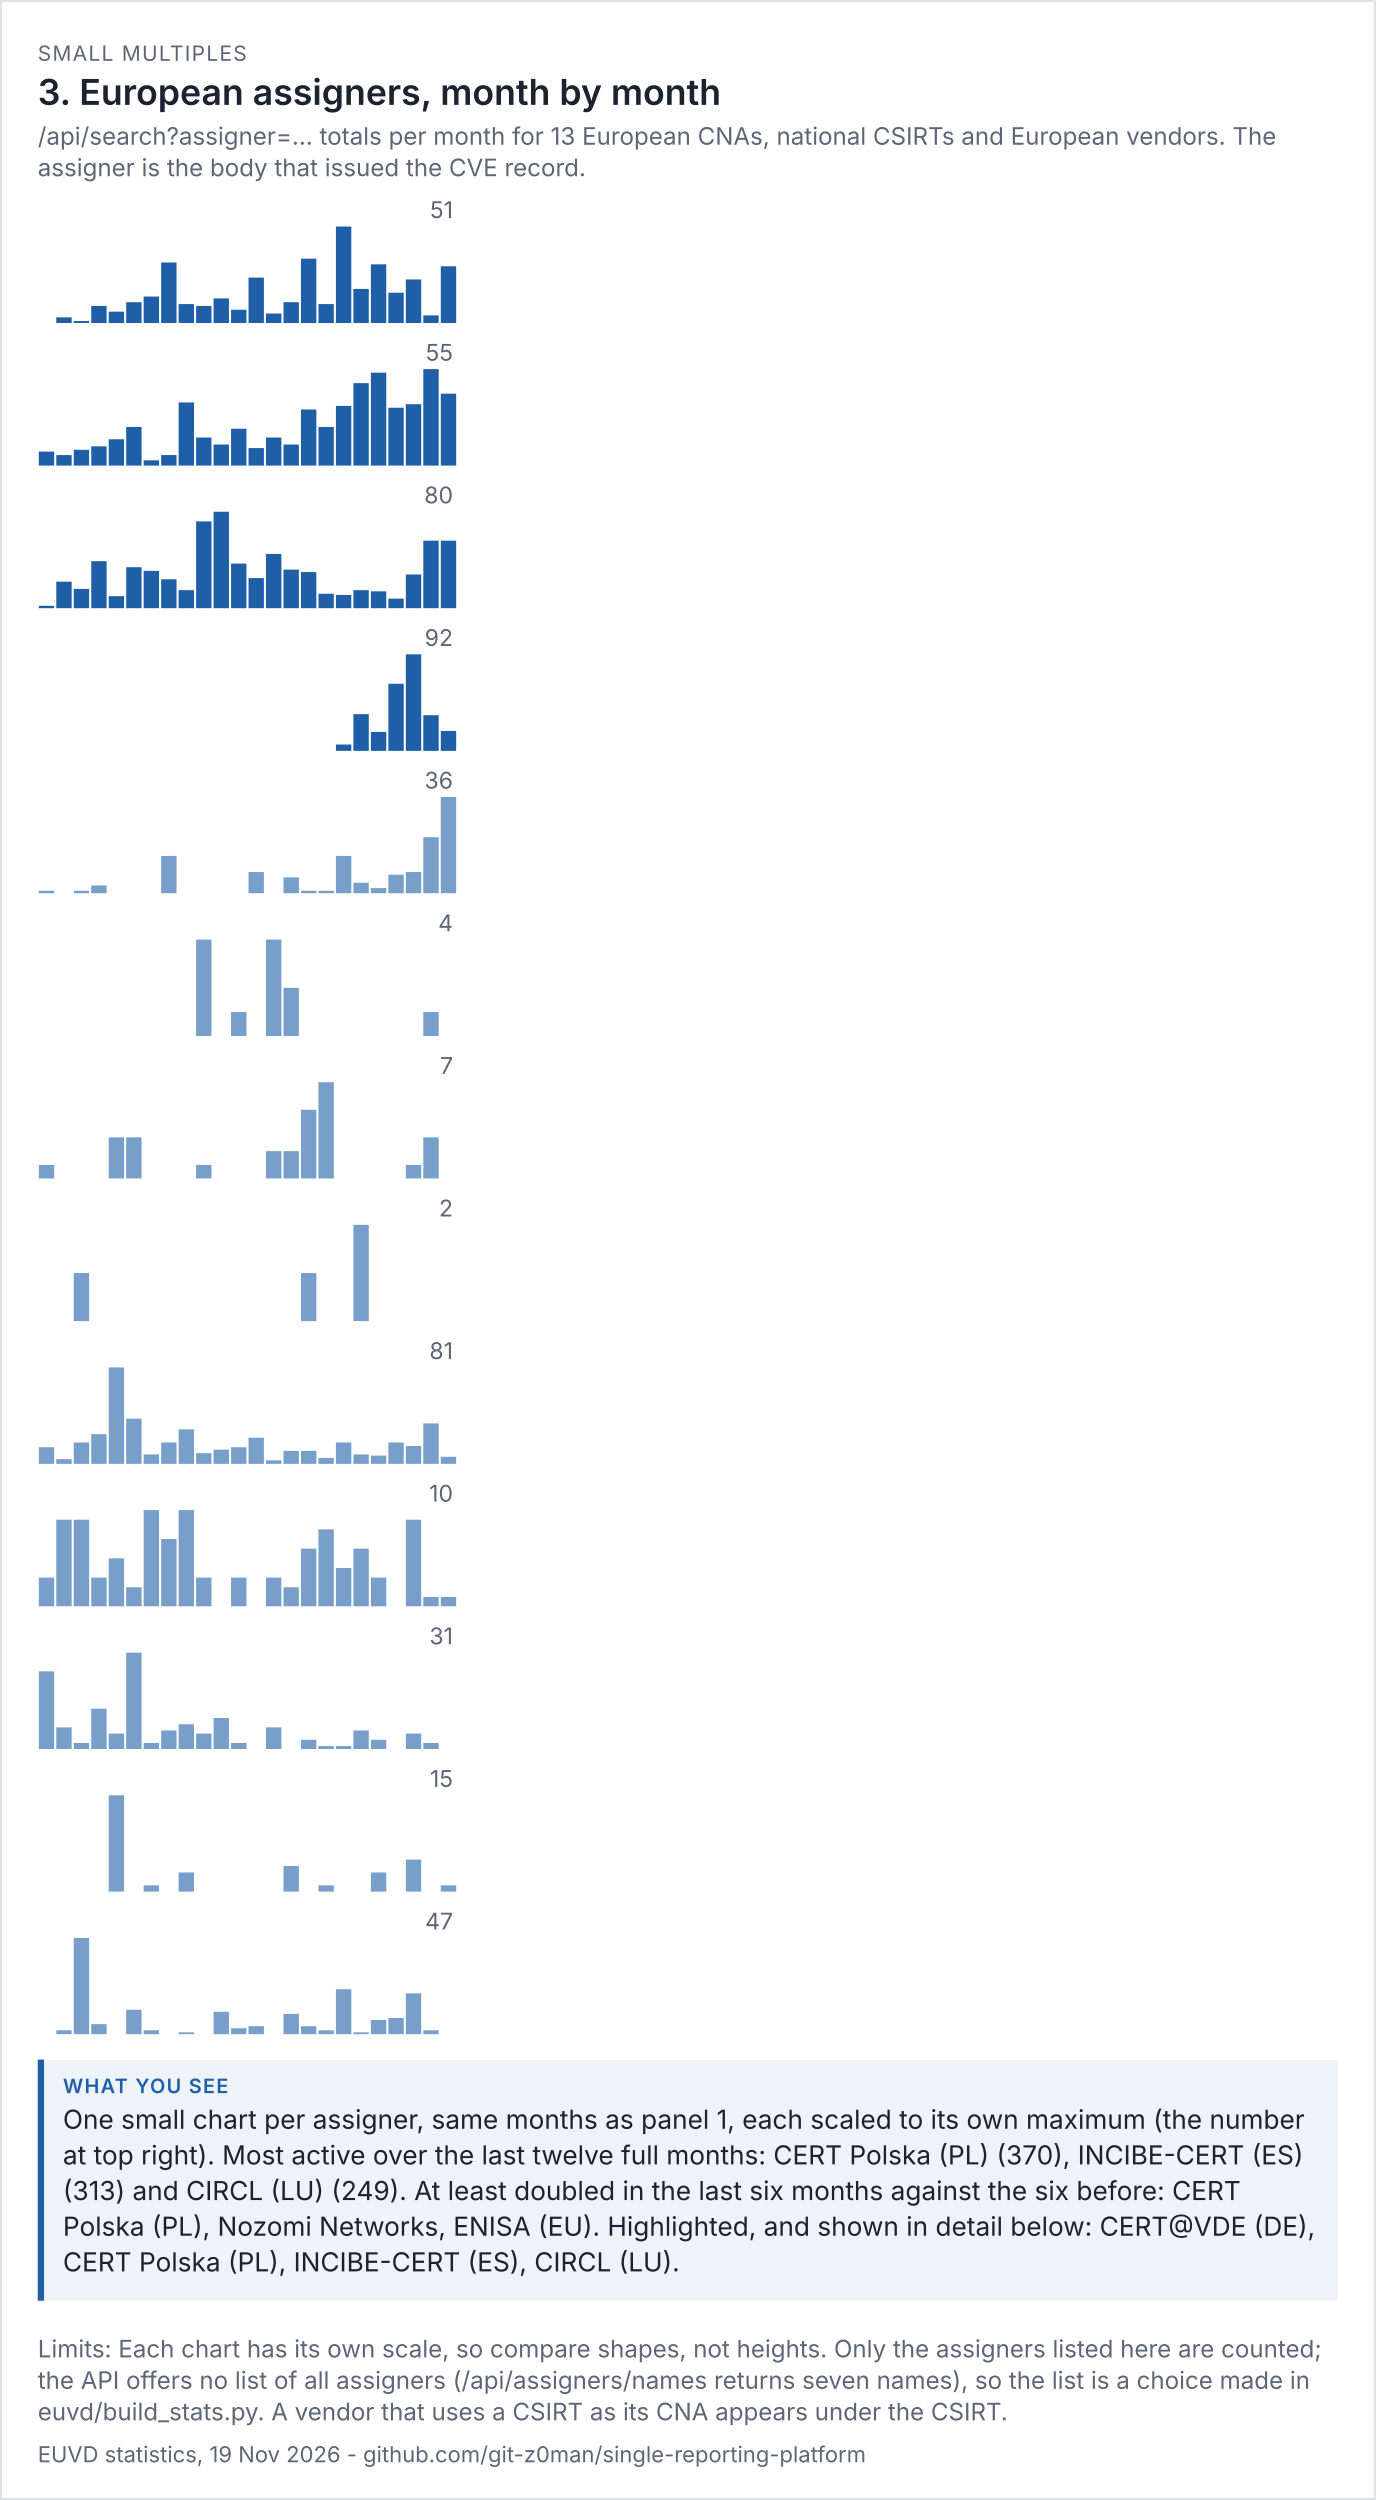
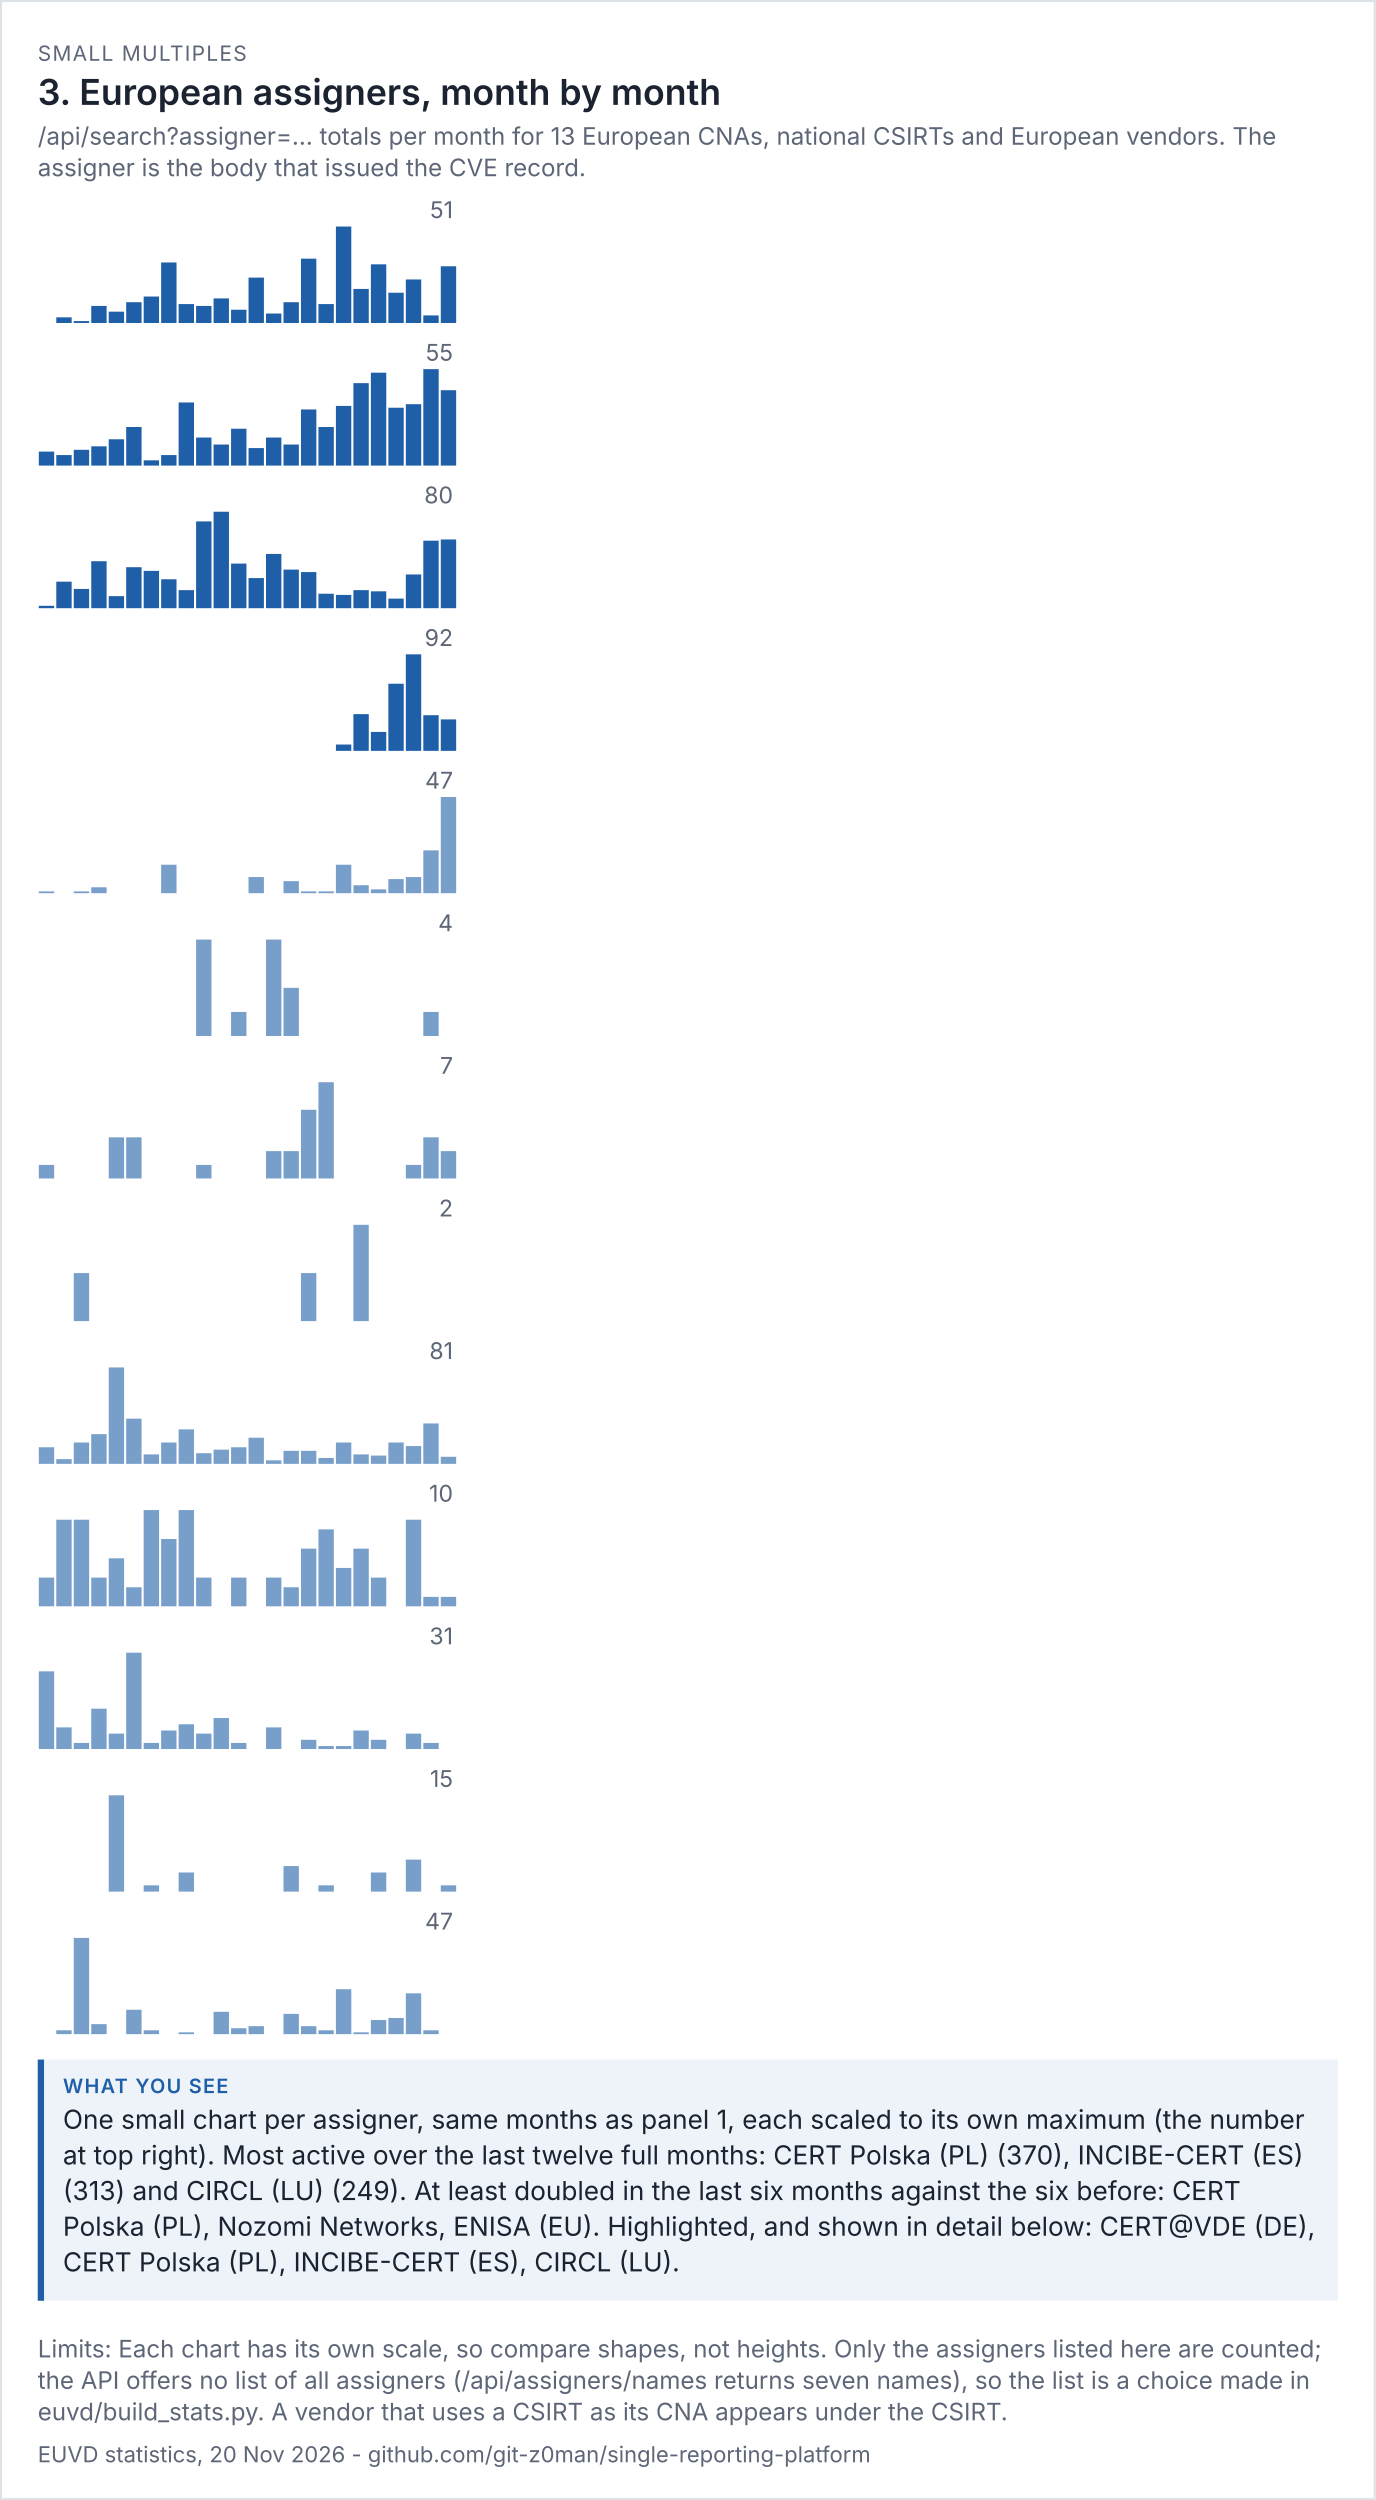
<svg xmlns="http://www.w3.org/2000/svg" viewBox="0 0 656 1192" width="656" height="1192" font-family="system-ui,-apple-system,'Segoe UI',sans-serif">
  <rect width="100%" height="100%" fill="#ffffff" />
  <rect x="0.5" y="0.5" width="655" height="1191" fill="none" stroke="#dde1e8" />
  <text x="18" y="29" font-size="10" letter-spacing="0.6" fill="#5d6677">SMALL MULTIPLES</text>
  <text x="18" y="50" font-size="17" fill="#1b2230" font-weight="600">3. European assigners, month by month</text>
  <text x="18" y="69" font-size="11.5" fill="#5d6677">/api/search?assigner=... totals per month for 13 European CNAs, national CSIRTs and European vendors. The</text>
  <text x="18" y="84" font-size="11.5" fill="#5d6677">assigner is the body that issued the CVE record.</text>
  <g transform="translate(18,94) scale(1)" font-size="11">
    <svg viewBox="0 0 200 60" role="img" width="200" height="60">
      <g>
        <text x="198" y="10" text-anchor="end" fill="rgb(93, 102, 119)">51</text>
        <rect x="0.5" y="60" width="7.333" height="0" fill="rgb(31, 95, 168)" opacity="1" />
        <rect x="8.833" y="57.294" width="7.333" height="2.706" fill="rgb(31, 95, 168)" opacity="1" />
        <rect x="17.167" y="59.098" width="7.333" height="0.902" fill="rgb(31, 95, 168)" opacity="1" />
        <rect x="25.5" y="51.882" width="7.333" height="8.118" fill="rgb(31, 95, 168)" opacity="1" />
        <rect x="33.833" y="54.588" width="7.333" height="5.412" fill="rgb(31, 95, 168)" opacity="1" />
        <rect x="42.167" y="50.078" width="7.333" height="9.922" fill="rgb(31, 95, 168)" opacity="1" />
        <rect x="50.5" y="47.373" width="7.333" height="12.627" fill="rgb(31, 95, 168)" opacity="1" />
        <rect x="58.833" y="31.137" width="7.333" height="28.863" fill="rgb(31, 95, 168)" opacity="1" />
        <rect x="67.167" y="50.98" width="7.333" height="9.02" fill="rgb(31, 95, 168)" opacity="1" />
        <rect x="75.5" y="51.882" width="7.333" height="8.118" fill="rgb(31, 95, 168)" opacity="1" />
        <rect x="83.833" y="48.275" width="7.333" height="11.725" fill="rgb(31, 95, 168)" opacity="1" />
        <rect x="92.167" y="53.686" width="7.333" height="6.314" fill="rgb(31, 95, 168)" opacity="1" />
        <rect x="100.5" y="38.353" width="7.333" height="21.647" fill="rgb(31, 95, 168)" opacity="1" />
        <rect x="108.833" y="55.49" width="7.333" height="4.51" fill="rgb(31, 95, 168)" opacity="1" />
        <rect x="117.167" y="50.078" width="7.333" height="9.922" fill="rgb(31, 95, 168)" opacity="1" />
        <rect x="125.5" y="29.333" width="7.333" height="30.667" fill="rgb(31, 95, 168)" opacity="1" />
        <rect x="133.833" y="50.98" width="7.333" height="9.02" fill="rgb(31, 95, 168)" opacity="1" />
        <rect x="142.167" y="14" width="7.333" height="46" fill="rgb(31, 95, 168)" opacity="1" />
        <rect x="150.5" y="43.765" width="7.333" height="16.235" fill="rgb(31, 95, 168)" opacity="1" />
        <rect x="158.833" y="32.039" width="7.333" height="27.961" fill="rgb(31, 95, 168)" opacity="1" />
        <rect x="167.167" y="45.569" width="7.333" height="14.431" fill="rgb(31, 95, 168)" opacity="1" />
        <rect x="175.5" y="39.255" width="7.333" height="20.745" fill="rgb(31, 95, 168)" opacity="1" />
        <rect x="183.833" y="56.392" width="7.333" height="3.608" fill="rgb(31, 95, 168)" opacity="1" />
        <rect x="192.167" y="32.941" width="7.333" height="27.059" fill="rgb(31, 95, 168)" opacity="1" />
      </g>
    </svg>
  </g>
  <g transform="translate(18,162) scale(1)" font-size="11">
    <svg viewBox="0 0 200 60" role="img" width="200" height="60">
      <g>
        <text x="198" y="10" text-anchor="end" fill="rgb(93, 102, 119)">55</text>
        <rect x="0.5" y="53.309" width="7.333" height="6.691" fill="rgb(31, 95, 168)" opacity="1" />
        <rect x="8.833" y="54.982" width="7.333" height="5.018" fill="rgb(31, 95, 168)" opacity="1" />
        <rect x="17.167" y="52.473" width="7.333" height="7.527" fill="rgb(31, 95, 168)" opacity="1" />
        <rect x="25.5" y="50.8" width="7.333" height="9.2" fill="rgb(31, 95, 168)" opacity="1" />
        <rect x="33.833" y="47.455" width="7.333" height="12.545" fill="rgb(31, 95, 168)" opacity="1" />
        <rect x="42.167" y="41.6" width="7.333" height="18.4" fill="rgb(31, 95, 168)" opacity="1" />
        <rect x="50.5" y="57.491" width="7.333" height="2.509" fill="rgb(31, 95, 168)" opacity="1" />
        <rect x="58.833" y="54.982" width="7.333" height="5.018" fill="rgb(31, 95, 168)" opacity="1" />
        <rect x="67.167" y="29.891" width="7.333" height="30.109" fill="rgb(31, 95, 168)" opacity="1" />
        <rect x="75.5" y="46.618" width="7.333" height="13.382" fill="rgb(31, 95, 168)" opacity="1" />
        <rect x="83.833" y="49.964" width="7.333" height="10.036" fill="rgb(31, 95, 168)" opacity="1" />
        <rect x="92.167" y="42.436" width="7.333" height="17.564" fill="rgb(31, 95, 168)" opacity="1" />
        <rect x="100.5" y="51.636" width="7.333" height="8.364" fill="rgb(31, 95, 168)" opacity="1" />
        <rect x="108.833" y="46.618" width="7.333" height="13.382" fill="rgb(31, 95, 168)" opacity="1" />
        <rect x="117.167" y="49.964" width="7.333" height="10.036" fill="rgb(31, 95, 168)" opacity="1" />
        <rect x="125.5" y="33.236" width="7.333" height="26.764" fill="rgb(31, 95, 168)" opacity="1" />
        <rect x="133.833" y="41.6" width="7.333" height="18.4" fill="rgb(31, 95, 168)" opacity="1" />
        <rect x="142.167" y="31.564" width="7.333" height="28.436" fill="rgb(31, 95, 168)" opacity="1" />
        <rect x="150.5" y="20.691" width="7.333" height="39.309" fill="rgb(31, 95, 168)" opacity="1" />
        <rect x="158.833" y="15.673" width="7.333" height="44.327" fill="rgb(31, 95, 168)" opacity="1" />
        <rect x="167.167" y="32.4" width="7.333" height="27.6" fill="rgb(31, 95, 168)" opacity="1" />
        <rect x="175.5" y="30.727" width="7.333" height="29.273" fill="rgb(31, 95, 168)" opacity="1" />
        <rect x="183.833" y="14" width="7.333" height="46" fill="rgb(31, 95, 168)" opacity="1" />
-         <rect x="192.167" y="25.709" width="7.333" height="34.291" fill="rgb(31, 95, 168)" opacity="1" />
+         <rect x="192.167" y="24.036" width="7.333" height="35.964" fill="rgb(31, 95, 168)" opacity="1" />
      </g>
    </svg>
  </g>
  <g transform="translate(18,230) scale(1)" font-size="11">
    <svg viewBox="0 0 200 60" role="img" width="200" height="60">
      <g>
        <text x="198" y="10" text-anchor="end" fill="rgb(93, 102, 119)">80</text>
        <rect x="0.5" y="58.85" width="7.333" height="1.15" fill="rgb(31, 95, 168)" opacity="1" />
        <rect x="8.833" y="47.35" width="7.333" height="12.65" fill="rgb(31, 95, 168)" opacity="1" />
        <rect x="17.167" y="50.8" width="7.333" height="9.2" fill="rgb(31, 95, 168)" opacity="1" />
        <rect x="25.5" y="37.575" width="7.333" height="22.425" fill="rgb(31, 95, 168)" opacity="1" />
        <rect x="33.833" y="54.25" width="7.333" height="5.75" fill="rgb(31, 95, 168)" opacity="1" />
        <rect x="42.167" y="40.45" width="7.333" height="19.55" fill="rgb(31, 95, 168)" opacity="1" />
        <rect x="50.5" y="42.175" width="7.333" height="17.825" fill="rgb(31, 95, 168)" opacity="1" />
        <rect x="58.833" y="46.2" width="7.333" height="13.8" fill="rgb(31, 95, 168)" opacity="1" />
        <rect x="67.167" y="51.375" width="7.333" height="8.625" fill="rgb(31, 95, 168)" opacity="1" />
        <rect x="75.5" y="18.6" width="7.333" height="41.4" fill="rgb(31, 95, 168)" opacity="1" />
        <rect x="83.833" y="14" width="7.333" height="46" fill="rgb(31, 95, 168)" opacity="1" />
        <rect x="92.167" y="38.725" width="7.333" height="21.275" fill="rgb(31, 95, 168)" opacity="1" />
        <rect x="100.5" y="45.625" width="7.333" height="14.375" fill="rgb(31, 95, 168)" opacity="1" />
        <rect x="108.833" y="34.125" width="7.333" height="25.875" fill="rgb(31, 95, 168)" opacity="1" />
        <rect x="117.167" y="41.6" width="7.333" height="18.4" fill="rgb(31, 95, 168)" opacity="1" />
        <rect x="125.5" y="42.75" width="7.333" height="17.25" fill="rgb(31, 95, 168)" opacity="1" />
        <rect x="133.833" y="53.1" width="7.333" height="6.9" fill="rgb(31, 95, 168)" opacity="1" />
        <rect x="142.167" y="53.675" width="7.333" height="6.325" fill="rgb(31, 95, 168)" opacity="1" />
        <rect x="150.5" y="51.375" width="7.333" height="8.625" fill="rgb(31, 95, 168)" opacity="1" />
        <rect x="158.833" y="51.95" width="7.333" height="8.05" fill="rgb(31, 95, 168)" opacity="1" />
        <rect x="167.167" y="55.4" width="7.333" height="4.6" fill="rgb(31, 95, 168)" opacity="1" />
        <rect x="175.5" y="43.9" width="7.333" height="16.1" fill="rgb(31, 95, 168)" opacity="1" />
        <rect x="183.833" y="27.8" width="7.333" height="32.2" fill="rgb(31, 95, 168)" opacity="1" />
-         <rect x="192.167" y="27.8" width="7.333" height="32.2" fill="rgb(31, 95, 168)" opacity="1" />
+         <rect x="192.167" y="27.225" width="7.333" height="32.775" fill="rgb(31, 95, 168)" opacity="1" />
      </g>
    </svg>
  </g>
  <g transform="translate(18,298) scale(1)" font-size="11">
    <svg viewBox="0 0 200 60" role="img" width="200" height="60">
      <g>
        <text x="198" y="10" text-anchor="end" fill="rgb(93, 102, 119)">92</text>
        <rect x="0.5" y="60" width="7.333" height="0" fill="rgb(31, 95, 168)" opacity="1" />
        <rect x="8.833" y="60" width="7.333" height="0" fill="rgb(31, 95, 168)" opacity="1" />
        <rect x="17.167" y="60" width="7.333" height="0" fill="rgb(31, 95, 168)" opacity="1" />
        <rect x="25.5" y="60" width="7.333" height="0" fill="rgb(31, 95, 168)" opacity="1" />
        <rect x="33.833" y="60" width="7.333" height="0" fill="rgb(31, 95, 168)" opacity="1" />
        <rect x="42.167" y="60" width="7.333" height="0" fill="rgb(31, 95, 168)" opacity="1" />
        <rect x="50.5" y="60" width="7.333" height="0" fill="rgb(31, 95, 168)" opacity="1" />
        <rect x="58.833" y="60" width="7.333" height="0" fill="rgb(31, 95, 168)" opacity="1" />
        <rect x="67.167" y="60" width="7.333" height="0" fill="rgb(31, 95, 168)" opacity="1" />
        <rect x="75.5" y="60" width="7.333" height="0" fill="rgb(31, 95, 168)" opacity="1" />
        <rect x="83.833" y="60" width="7.333" height="0" fill="rgb(31, 95, 168)" opacity="1" />
        <rect x="92.167" y="60" width="7.333" height="0" fill="rgb(31, 95, 168)" opacity="1" />
        <rect x="100.5" y="60" width="7.333" height="0" fill="rgb(31, 95, 168)" opacity="1" />
        <rect x="108.833" y="60" width="7.333" height="0" fill="rgb(31, 95, 168)" opacity="1" />
        <rect x="117.167" y="60" width="7.333" height="0" fill="rgb(31, 95, 168)" opacity="1" />
        <rect x="125.5" y="60" width="7.333" height="0" fill="rgb(31, 95, 168)" opacity="1" />
        <rect x="133.833" y="60" width="7.333" height="0" fill="rgb(31, 95, 168)" opacity="1" />
        <rect x="142.167" y="57" width="7.333" height="3" fill="rgb(31, 95, 168)" opacity="1" />
        <rect x="150.5" y="42.5" width="7.333" height="17.5" fill="rgb(31, 95, 168)" opacity="1" />
        <rect x="158.833" y="51" width="7.333" height="9" fill="rgb(31, 95, 168)" opacity="1" />
        <rect x="167.167" y="28" width="7.333" height="32" fill="rgb(31, 95, 168)" opacity="1" />
        <rect x="175.5" y="14" width="7.333" height="46" fill="rgb(31, 95, 168)" opacity="1" />
        <rect x="183.833" y="43" width="7.333" height="17" fill="rgb(31, 95, 168)" opacity="1" />
-         <rect x="192.167" y="50.5" width="7.333" height="9.5" fill="rgb(31, 95, 168)" opacity="1" />
+         <rect x="192.167" y="45" width="7.333" height="15" fill="rgb(31, 95, 168)" opacity="1" />
      </g>
    </svg>
  </g>
  <g transform="translate(18,366) scale(1)" font-size="11">
    <svg viewBox="0 0 200 60" role="img" width="200" height="60">
      <g>
-         <text x="198" y="10" text-anchor="end" fill="rgb(93, 102, 119)">36</text>
-         <rect x="0.5" y="58.722" width="7.333" height="1.278" fill="rgb(75, 127, 184)" opacity="0.75" />
+         <text x="198" y="10" text-anchor="end" fill="rgb(93, 102, 119)">47</text>
+         <rect x="0.5" y="59.021" width="7.333" height="0.979" fill="rgb(75, 127, 184)" opacity="0.75" />
        <rect x="8.833" y="60" width="7.333" height="0" fill="rgb(75, 127, 184)" opacity="0.75" />
-         <rect x="17.167" y="58.722" width="7.333" height="1.278" fill="rgb(75, 127, 184)" opacity="0.75" />
-         <rect x="25.5" y="56.167" width="7.333" height="3.833" fill="rgb(75, 127, 184)" opacity="0.75" />
+         <rect x="17.167" y="59.021" width="7.333" height="0.979" fill="rgb(75, 127, 184)" opacity="0.75" />
+         <rect x="25.5" y="57.064" width="7.333" height="2.936" fill="rgb(75, 127, 184)" opacity="0.75" />
        <rect x="33.833" y="60" width="7.333" height="0" fill="rgb(75, 127, 184)" opacity="0.75" />
        <rect x="42.167" y="60" width="7.333" height="0" fill="rgb(75, 127, 184)" opacity="0.75" />
        <rect x="50.5" y="60" width="7.333" height="0" fill="rgb(75, 127, 184)" opacity="0.75" />
-         <rect x="58.833" y="42.111" width="7.333" height="17.889" fill="rgb(75, 127, 184)" opacity="0.75" />
+         <rect x="58.833" y="46.298" width="7.333" height="13.702" fill="rgb(75, 127, 184)" opacity="0.75" />
        <rect x="67.167" y="60" width="7.333" height="0" fill="rgb(75, 127, 184)" opacity="0.75" />
        <rect x="75.5" y="60" width="7.333" height="0" fill="rgb(75, 127, 184)" opacity="0.75" />
        <rect x="83.833" y="60" width="7.333" height="0" fill="rgb(75, 127, 184)" opacity="0.75" />
        <rect x="92.167" y="60" width="7.333" height="0" fill="rgb(75, 127, 184)" opacity="0.75" />
-         <rect x="100.5" y="49.778" width="7.333" height="10.222" fill="rgb(75, 127, 184)" opacity="0.75" />
+         <rect x="100.5" y="52.17" width="7.333" height="7.83" fill="rgb(75, 127, 184)" opacity="0.75" />
        <rect x="108.833" y="60" width="7.333" height="0" fill="rgb(75, 127, 184)" opacity="0.75" />
-         <rect x="117.167" y="52.333" width="7.333" height="7.667" fill="rgb(75, 127, 184)" opacity="0.75" />
-         <rect x="125.5" y="58.722" width="7.333" height="1.278" fill="rgb(75, 127, 184)" opacity="0.75" />
-         <rect x="133.833" y="58.722" width="7.333" height="1.278" fill="rgb(75, 127, 184)" opacity="0.75" />
-         <rect x="142.167" y="42.111" width="7.333" height="17.889" fill="rgb(75, 127, 184)" opacity="0.75" />
-         <rect x="150.5" y="54.889" width="7.333" height="5.111" fill="rgb(75, 127, 184)" opacity="0.75" />
-         <rect x="158.833" y="57.444" width="7.333" height="2.556" fill="rgb(75, 127, 184)" opacity="0.75" />
-         <rect x="167.167" y="51.056" width="7.333" height="8.944" fill="rgb(75, 127, 184)" opacity="0.75" />
-         <rect x="175.5" y="49.778" width="7.333" height="10.222" fill="rgb(75, 127, 184)" opacity="0.75" />
-         <rect x="183.833" y="33.167" width="7.333" height="26.833" fill="rgb(75, 127, 184)" opacity="0.75" />
+         <rect x="117.167" y="54.128" width="7.333" height="5.872" fill="rgb(75, 127, 184)" opacity="0.75" />
+         <rect x="125.5" y="59.021" width="7.333" height="0.979" fill="rgb(75, 127, 184)" opacity="0.75" />
+         <rect x="133.833" y="59.021" width="7.333" height="0.979" fill="rgb(75, 127, 184)" opacity="0.75" />
+         <rect x="142.167" y="46.298" width="7.333" height="13.702" fill="rgb(75, 127, 184)" opacity="0.75" />
+         <rect x="150.5" y="56.085" width="7.333" height="3.915" fill="rgb(75, 127, 184)" opacity="0.75" />
+         <rect x="158.833" y="58.043" width="7.333" height="1.957" fill="rgb(75, 127, 184)" opacity="0.75" />
+         <rect x="167.167" y="53.149" width="7.333" height="6.851" fill="rgb(75, 127, 184)" opacity="0.75" />
+         <rect x="175.5" y="52.17" width="7.333" height="7.83" fill="rgb(75, 127, 184)" opacity="0.75" />
+         <rect x="183.833" y="39.447" width="7.333" height="20.553" fill="rgb(75, 127, 184)" opacity="0.75" />
        <rect x="192.167" y="14" width="7.333" height="46" fill="rgb(75, 127, 184)" opacity="0.75" />
      </g>
    </svg>
  </g>
  <g transform="translate(18,434) scale(1)" font-size="11">
    <svg viewBox="0 0 200 60" role="img" width="200" height="60">
      <g>
        <text x="198" y="10" text-anchor="end" fill="rgb(93, 102, 119)">4</text>
        <rect x="0.5" y="60" width="7.333" height="0" fill="rgb(75, 127, 184)" opacity="0.75" />
        <rect x="8.833" y="60" width="7.333" height="0" fill="rgb(75, 127, 184)" opacity="0.75" />
        <rect x="17.167" y="60" width="7.333" height="0" fill="rgb(75, 127, 184)" opacity="0.75" />
        <rect x="25.5" y="60" width="7.333" height="0" fill="rgb(75, 127, 184)" opacity="0.75" />
        <rect x="33.833" y="60" width="7.333" height="0" fill="rgb(75, 127, 184)" opacity="0.75" />
        <rect x="42.167" y="60" width="7.333" height="0" fill="rgb(75, 127, 184)" opacity="0.75" />
        <rect x="50.5" y="60" width="7.333" height="0" fill="rgb(75, 127, 184)" opacity="0.75" />
        <rect x="58.833" y="60" width="7.333" height="0" fill="rgb(75, 127, 184)" opacity="0.75" />
        <rect x="67.167" y="60" width="7.333" height="0" fill="rgb(75, 127, 184)" opacity="0.75" />
        <rect x="75.5" y="14" width="7.333" height="46" fill="rgb(75, 127, 184)" opacity="0.75" />
        <rect x="83.833" y="60" width="7.333" height="0" fill="rgb(75, 127, 184)" opacity="0.75" />
        <rect x="92.167" y="48.5" width="7.333" height="11.5" fill="rgb(75, 127, 184)" opacity="0.75" />
        <rect x="100.5" y="60" width="7.333" height="0" fill="rgb(75, 127, 184)" opacity="0.75" />
        <rect x="108.833" y="14" width="7.333" height="46" fill="rgb(75, 127, 184)" opacity="0.75" />
        <rect x="117.167" y="37" width="7.333" height="23" fill="rgb(75, 127, 184)" opacity="0.75" />
        <rect x="125.5" y="60" width="7.333" height="0" fill="rgb(75, 127, 184)" opacity="0.75" />
        <rect x="133.833" y="60" width="7.333" height="0" fill="rgb(75, 127, 184)" opacity="0.75" />
        <rect x="142.167" y="60" width="7.333" height="0" fill="rgb(75, 127, 184)" opacity="0.75" />
        <rect x="150.5" y="60" width="7.333" height="0" fill="rgb(75, 127, 184)" opacity="0.75" />
        <rect x="158.833" y="60" width="7.333" height="0" fill="rgb(75, 127, 184)" opacity="0.75" />
        <rect x="167.167" y="60" width="7.333" height="0" fill="rgb(75, 127, 184)" opacity="0.75" />
        <rect x="175.5" y="60" width="7.333" height="0" fill="rgb(75, 127, 184)" opacity="0.75" />
        <rect x="183.833" y="48.5" width="7.333" height="11.5" fill="rgb(75, 127, 184)" opacity="0.75" />
        <rect x="192.167" y="60" width="7.333" height="0" fill="rgb(75, 127, 184)" opacity="0.75" />
      </g>
    </svg>
  </g>
  <g transform="translate(18,502) scale(1)" font-size="11">
    <svg viewBox="0 0 200 60" role="img" width="200" height="60">
      <g>
        <text x="198" y="10" text-anchor="end" fill="rgb(93, 102, 119)">7</text>
        <rect x="0.5" y="53.429" width="7.333" height="6.571" fill="rgb(75, 127, 184)" opacity="0.75" />
        <rect x="8.833" y="60" width="7.333" height="0" fill="rgb(75, 127, 184)" opacity="0.75" />
        <rect x="17.167" y="60" width="7.333" height="0" fill="rgb(75, 127, 184)" opacity="0.75" />
        <rect x="25.5" y="60" width="7.333" height="0" fill="rgb(75, 127, 184)" opacity="0.75" />
        <rect x="33.833" y="40.286" width="7.333" height="19.714" fill="rgb(75, 127, 184)" opacity="0.75" />
        <rect x="42.167" y="40.286" width="7.333" height="19.714" fill="rgb(75, 127, 184)" opacity="0.75" />
        <rect x="50.5" y="60" width="7.333" height="0" fill="rgb(75, 127, 184)" opacity="0.75" />
        <rect x="58.833" y="60" width="7.333" height="0" fill="rgb(75, 127, 184)" opacity="0.75" />
        <rect x="67.167" y="60" width="7.333" height="0" fill="rgb(75, 127, 184)" opacity="0.75" />
        <rect x="75.5" y="53.429" width="7.333" height="6.571" fill="rgb(75, 127, 184)" opacity="0.75" />
        <rect x="83.833" y="60" width="7.333" height="0" fill="rgb(75, 127, 184)" opacity="0.75" />
        <rect x="92.167" y="60" width="7.333" height="0" fill="rgb(75, 127, 184)" opacity="0.75" />
        <rect x="100.5" y="60" width="7.333" height="0" fill="rgb(75, 127, 184)" opacity="0.75" />
        <rect x="108.833" y="46.857" width="7.333" height="13.143" fill="rgb(75, 127, 184)" opacity="0.75" />
        <rect x="117.167" y="46.857" width="7.333" height="13.143" fill="rgb(75, 127, 184)" opacity="0.75" />
        <rect x="125.5" y="27.143" width="7.333" height="32.857" fill="rgb(75, 127, 184)" opacity="0.75" />
        <rect x="133.833" y="14" width="7.333" height="46" fill="rgb(75, 127, 184)" opacity="0.75" />
        <rect x="142.167" y="60" width="7.333" height="0" fill="rgb(75, 127, 184)" opacity="0.75" />
        <rect x="150.5" y="60" width="7.333" height="0" fill="rgb(75, 127, 184)" opacity="0.75" />
        <rect x="158.833" y="60" width="7.333" height="0" fill="rgb(75, 127, 184)" opacity="0.75" />
        <rect x="167.167" y="60" width="7.333" height="0" fill="rgb(75, 127, 184)" opacity="0.75" />
        <rect x="175.5" y="53.429" width="7.333" height="6.571" fill="rgb(75, 127, 184)" opacity="0.75" />
        <rect x="183.833" y="40.286" width="7.333" height="19.714" fill="rgb(75, 127, 184)" opacity="0.75" />
-         <rect x="192.167" y="60" width="7.333" height="0" fill="rgb(75, 127, 184)" opacity="0.75" />
+         <rect x="192.167" y="46.857" width="7.333" height="13.143" fill="rgb(75, 127, 184)" opacity="0.75" />
      </g>
    </svg>
  </g>
  <g transform="translate(18,570) scale(1)" font-size="11">
    <svg viewBox="0 0 200 60" role="img" width="200" height="60">
      <g>
        <text x="198" y="10" text-anchor="end" fill="rgb(93, 102, 119)">2</text>
        <rect x="0.5" y="60" width="7.333" height="0" fill="rgb(75, 127, 184)" opacity="0.75" />
        <rect x="8.833" y="60" width="7.333" height="0" fill="rgb(75, 127, 184)" opacity="0.75" />
        <rect x="17.167" y="37" width="7.333" height="23" fill="rgb(75, 127, 184)" opacity="0.75" />
        <rect x="25.5" y="60" width="7.333" height="0" fill="rgb(75, 127, 184)" opacity="0.75" />
        <rect x="33.833" y="60" width="7.333" height="0" fill="rgb(75, 127, 184)" opacity="0.75" />
        <rect x="42.167" y="60" width="7.333" height="0" fill="rgb(75, 127, 184)" opacity="0.75" />
        <rect x="50.5" y="60" width="7.333" height="0" fill="rgb(75, 127, 184)" opacity="0.75" />
        <rect x="58.833" y="60" width="7.333" height="0" fill="rgb(75, 127, 184)" opacity="0.75" />
        <rect x="67.167" y="60" width="7.333" height="0" fill="rgb(75, 127, 184)" opacity="0.75" />
        <rect x="75.5" y="60" width="7.333" height="0" fill="rgb(75, 127, 184)" opacity="0.75" />
        <rect x="83.833" y="60" width="7.333" height="0" fill="rgb(75, 127, 184)" opacity="0.75" />
        <rect x="92.167" y="60" width="7.333" height="0" fill="rgb(75, 127, 184)" opacity="0.75" />
        <rect x="100.5" y="60" width="7.333" height="0" fill="rgb(75, 127, 184)" opacity="0.75" />
        <rect x="108.833" y="60" width="7.333" height="0" fill="rgb(75, 127, 184)" opacity="0.75" />
        <rect x="117.167" y="60" width="7.333" height="0" fill="rgb(75, 127, 184)" opacity="0.75" />
        <rect x="125.5" y="37" width="7.333" height="23" fill="rgb(75, 127, 184)" opacity="0.75" />
        <rect x="133.833" y="60" width="7.333" height="0" fill="rgb(75, 127, 184)" opacity="0.75" />
        <rect x="142.167" y="60" width="7.333" height="0" fill="rgb(75, 127, 184)" opacity="0.75" />
        <rect x="150.5" y="14" width="7.333" height="46" fill="rgb(75, 127, 184)" opacity="0.75" />
        <rect x="158.833" y="60" width="7.333" height="0" fill="rgb(75, 127, 184)" opacity="0.75" />
        <rect x="167.167" y="60" width="7.333" height="0" fill="rgb(75, 127, 184)" opacity="0.75" />
        <rect x="175.5" y="60" width="7.333" height="0" fill="rgb(75, 127, 184)" opacity="0.75" />
        <rect x="183.833" y="60" width="7.333" height="0" fill="rgb(75, 127, 184)" opacity="0.75" />
        <rect x="192.167" y="60" width="7.333" height="0" fill="rgb(75, 127, 184)" opacity="0.75" />
      </g>
    </svg>
  </g>
  <g transform="translate(18,638) scale(1)" font-size="11">
    <svg viewBox="0 0 200 60" role="img" width="200" height="60">
      <g>
        <text x="198" y="10" text-anchor="end" fill="rgb(93, 102, 119)">81</text>
        <rect x="0.5" y="52.049" width="7.333" height="7.951" fill="rgb(75, 127, 184)" opacity="0.75" />
        <rect x="8.833" y="57.728" width="7.333" height="2.272" fill="rgb(75, 127, 184)" opacity="0.75" />
        <rect x="17.167" y="49.778" width="7.333" height="10.222" fill="rgb(75, 127, 184)" opacity="0.75" />
        <rect x="25.5" y="45.802" width="7.333" height="14.198" fill="rgb(75, 127, 184)" opacity="0.75" />
        <rect x="33.833" y="14" width="7.333" height="46" fill="rgb(75, 127, 184)" opacity="0.75" />
        <rect x="42.167" y="38.42" width="7.333" height="21.58" fill="rgb(75, 127, 184)" opacity="0.75" />
        <rect x="50.5" y="55.457" width="7.333" height="4.543" fill="rgb(75, 127, 184)" opacity="0.75" />
        <rect x="58.833" y="49.778" width="7.333" height="10.222" fill="rgb(75, 127, 184)" opacity="0.75" />
        <rect x="67.167" y="43.531" width="7.333" height="16.469" fill="rgb(75, 127, 184)" opacity="0.75" />
        <rect x="75.5" y="54.889" width="7.333" height="5.111" fill="rgb(75, 127, 184)" opacity="0.75" />
        <rect x="83.833" y="53.185" width="7.333" height="6.815" fill="rgb(75, 127, 184)" opacity="0.75" />
        <rect x="92.167" y="52.049" width="7.333" height="7.951" fill="rgb(75, 127, 184)" opacity="0.75" />
        <rect x="100.5" y="47.506" width="7.333" height="12.494" fill="rgb(75, 127, 184)" opacity="0.75" />
        <rect x="108.833" y="58.296" width="7.333" height="1.704" fill="rgb(75, 127, 184)" opacity="0.75" />
        <rect x="117.167" y="53.753" width="7.333" height="6.247" fill="rgb(75, 127, 184)" opacity="0.75" />
        <rect x="125.5" y="53.753" width="7.333" height="6.247" fill="rgb(75, 127, 184)" opacity="0.75" />
        <rect x="133.833" y="57.16" width="7.333" height="2.84" fill="rgb(75, 127, 184)" opacity="0.75" />
        <rect x="142.167" y="49.778" width="7.333" height="10.222" fill="rgb(75, 127, 184)" opacity="0.75" />
        <rect x="150.5" y="55.457" width="7.333" height="4.543" fill="rgb(75, 127, 184)" opacity="0.75" />
        <rect x="158.833" y="56.025" width="7.333" height="3.975" fill="rgb(75, 127, 184)" opacity="0.75" />
        <rect x="167.167" y="49.778" width="7.333" height="10.222" fill="rgb(75, 127, 184)" opacity="0.75" />
        <rect x="175.5" y="51.481" width="7.333" height="8.519" fill="rgb(75, 127, 184)" opacity="0.75" />
        <rect x="183.833" y="40.691" width="7.333" height="19.309" fill="rgb(75, 127, 184)" opacity="0.75" />
        <rect x="192.167" y="56.593" width="7.333" height="3.407" fill="rgb(75, 127, 184)" opacity="0.75" />
      </g>
    </svg>
  </g>
  <g transform="translate(18,706) scale(1)" font-size="11">
    <svg viewBox="0 0 200 60" role="img" width="200" height="60">
      <g>
        <text x="198" y="10" text-anchor="end" fill="rgb(93, 102, 119)">10</text>
        <rect x="0.5" y="46.2" width="7.333" height="13.8" fill="rgb(75, 127, 184)" opacity="0.75" />
        <rect x="8.833" y="18.6" width="7.333" height="41.4" fill="rgb(75, 127, 184)" opacity="0.75" />
        <rect x="17.167" y="18.6" width="7.333" height="41.4" fill="rgb(75, 127, 184)" opacity="0.75" />
        <rect x="25.5" y="46.2" width="7.333" height="13.8" fill="rgb(75, 127, 184)" opacity="0.75" />
        <rect x="33.833" y="37" width="7.333" height="23" fill="rgb(75, 127, 184)" opacity="0.75" />
        <rect x="42.167" y="50.8" width="7.333" height="9.2" fill="rgb(75, 127, 184)" opacity="0.75" />
        <rect x="50.5" y="14" width="7.333" height="46" fill="rgb(75, 127, 184)" opacity="0.75" />
        <rect x="58.833" y="27.8" width="7.333" height="32.2" fill="rgb(75, 127, 184)" opacity="0.75" />
        <rect x="67.167" y="14" width="7.333" height="46" fill="rgb(75, 127, 184)" opacity="0.75" />
        <rect x="75.5" y="46.2" width="7.333" height="13.8" fill="rgb(75, 127, 184)" opacity="0.75" />
        <rect x="83.833" y="60" width="7.333" height="0" fill="rgb(75, 127, 184)" opacity="0.75" />
        <rect x="92.167" y="46.2" width="7.333" height="13.8" fill="rgb(75, 127, 184)" opacity="0.75" />
        <rect x="100.5" y="60" width="7.333" height="0" fill="rgb(75, 127, 184)" opacity="0.75" />
        <rect x="108.833" y="46.2" width="7.333" height="13.8" fill="rgb(75, 127, 184)" opacity="0.75" />
        <rect x="117.167" y="50.8" width="7.333" height="9.2" fill="rgb(75, 127, 184)" opacity="0.75" />
        <rect x="125.5" y="32.4" width="7.333" height="27.6" fill="rgb(75, 127, 184)" opacity="0.75" />
        <rect x="133.833" y="23.2" width="7.333" height="36.8" fill="rgb(75, 127, 184)" opacity="0.75" />
        <rect x="142.167" y="41.6" width="7.333" height="18.4" fill="rgb(75, 127, 184)" opacity="0.75" />
        <rect x="150.5" y="32.4" width="7.333" height="27.6" fill="rgb(75, 127, 184)" opacity="0.75" />
        <rect x="158.833" y="46.2" width="7.333" height="13.8" fill="rgb(75, 127, 184)" opacity="0.75" />
        <rect x="167.167" y="60" width="7.333" height="0" fill="rgb(75, 127, 184)" opacity="0.75" />
        <rect x="175.5" y="18.6" width="7.333" height="41.4" fill="rgb(75, 127, 184)" opacity="0.75" />
        <rect x="183.833" y="55.4" width="7.333" height="4.6" fill="rgb(75, 127, 184)" opacity="0.75" />
        <rect x="192.167" y="55.4" width="7.333" height="4.6" fill="rgb(75, 127, 184)" opacity="0.75" />
      </g>
    </svg>
  </g>
  <g transform="translate(18,774) scale(1)" font-size="11">
    <svg viewBox="0 0 200 60" role="img" width="200" height="60">
      <g>
        <text x="198" y="10" text-anchor="end" fill="rgb(93, 102, 119)">31</text>
        <rect x="0.5" y="22.903" width="7.333" height="37.097" fill="rgb(75, 127, 184)" opacity="0.75" />
        <rect x="8.833" y="49.613" width="7.333" height="10.387" fill="rgb(75, 127, 184)" opacity="0.75" />
        <rect x="17.167" y="57.032" width="7.333" height="2.968" fill="rgb(75, 127, 184)" opacity="0.75" />
        <rect x="25.5" y="40.71" width="7.333" height="19.29" fill="rgb(75, 127, 184)" opacity="0.75" />
        <rect x="33.833" y="52.581" width="7.333" height="7.419" fill="rgb(75, 127, 184)" opacity="0.75" />
        <rect x="42.167" y="14" width="7.333" height="46" fill="rgb(75, 127, 184)" opacity="0.75" />
        <rect x="50.5" y="57.032" width="7.333" height="2.968" fill="rgb(75, 127, 184)" opacity="0.75" />
        <rect x="58.833" y="51.097" width="7.333" height="8.903" fill="rgb(75, 127, 184)" opacity="0.75" />
        <rect x="67.167" y="48.129" width="7.333" height="11.871" fill="rgb(75, 127, 184)" opacity="0.75" />
        <rect x="75.5" y="52.581" width="7.333" height="7.419" fill="rgb(75, 127, 184)" opacity="0.75" />
        <rect x="83.833" y="45.161" width="7.333" height="14.839" fill="rgb(75, 127, 184)" opacity="0.75" />
        <rect x="92.167" y="57.032" width="7.333" height="2.968" fill="rgb(75, 127, 184)" opacity="0.75" />
        <rect x="100.5" y="60" width="7.333" height="0" fill="rgb(75, 127, 184)" opacity="0.75" />
        <rect x="108.833" y="49.613" width="7.333" height="10.387" fill="rgb(75, 127, 184)" opacity="0.75" />
        <rect x="117.167" y="60" width="7.333" height="0" fill="rgb(75, 127, 184)" opacity="0.75" />
        <rect x="125.5" y="55.548" width="7.333" height="4.452" fill="rgb(75, 127, 184)" opacity="0.75" />
        <rect x="133.833" y="58.516" width="7.333" height="1.484" fill="rgb(75, 127, 184)" opacity="0.75" />
        <rect x="142.167" y="58.516" width="7.333" height="1.484" fill="rgb(75, 127, 184)" opacity="0.75" />
        <rect x="150.5" y="51.097" width="7.333" height="8.903" fill="rgb(75, 127, 184)" opacity="0.75" />
        <rect x="158.833" y="55.548" width="7.333" height="4.452" fill="rgb(75, 127, 184)" opacity="0.75" />
        <rect x="167.167" y="60" width="7.333" height="0" fill="rgb(75, 127, 184)" opacity="0.75" />
        <rect x="175.5" y="52.581" width="7.333" height="7.419" fill="rgb(75, 127, 184)" opacity="0.75" />
        <rect x="183.833" y="57.032" width="7.333" height="2.968" fill="rgb(75, 127, 184)" opacity="0.75" />
        <rect x="192.167" y="60" width="7.333" height="0" fill="rgb(75, 127, 184)" opacity="0.75" />
      </g>
    </svg>
  </g>
  <g transform="translate(18,842) scale(1)" font-size="11">
    <svg viewBox="0 0 200 60" role="img" width="200" height="60">
      <g>
        <text x="198" y="10" text-anchor="end" fill="rgb(93, 102, 119)">15</text>
        <rect x="0.5" y="60" width="7.333" height="0" fill="rgb(75, 127, 184)" opacity="0.75" />
        <rect x="8.833" y="60" width="7.333" height="0" fill="rgb(75, 127, 184)" opacity="0.75" />
        <rect x="17.167" y="60" width="7.333" height="0" fill="rgb(75, 127, 184)" opacity="0.75" />
        <rect x="25.5" y="60" width="7.333" height="0" fill="rgb(75, 127, 184)" opacity="0.75" />
        <rect x="33.833" y="14" width="7.333" height="46" fill="rgb(75, 127, 184)" opacity="0.75" />
        <rect x="42.167" y="60" width="7.333" height="0" fill="rgb(75, 127, 184)" opacity="0.75" />
        <rect x="50.5" y="56.933" width="7.333" height="3.067" fill="rgb(75, 127, 184)" opacity="0.75" />
        <rect x="58.833" y="60" width="7.333" height="0" fill="rgb(75, 127, 184)" opacity="0.75" />
        <rect x="67.167" y="50.8" width="7.333" height="9.2" fill="rgb(75, 127, 184)" opacity="0.75" />
        <rect x="75.5" y="60" width="7.333" height="0" fill="rgb(75, 127, 184)" opacity="0.75" />
        <rect x="83.833" y="60" width="7.333" height="0" fill="rgb(75, 127, 184)" opacity="0.75" />
        <rect x="92.167" y="60" width="7.333" height="0" fill="rgb(75, 127, 184)" opacity="0.75" />
        <rect x="100.5" y="60" width="7.333" height="0" fill="rgb(75, 127, 184)" opacity="0.75" />
        <rect x="108.833" y="60" width="7.333" height="0" fill="rgb(75, 127, 184)" opacity="0.75" />
        <rect x="117.167" y="47.733" width="7.333" height="12.267" fill="rgb(75, 127, 184)" opacity="0.75" />
        <rect x="125.5" y="60" width="7.333" height="0" fill="rgb(75, 127, 184)" opacity="0.75" />
        <rect x="133.833" y="56.933" width="7.333" height="3.067" fill="rgb(75, 127, 184)" opacity="0.75" />
        <rect x="142.167" y="60" width="7.333" height="0" fill="rgb(75, 127, 184)" opacity="0.75" />
        <rect x="150.5" y="60" width="7.333" height="0" fill="rgb(75, 127, 184)" opacity="0.75" />
        <rect x="158.833" y="50.8" width="7.333" height="9.2" fill="rgb(75, 127, 184)" opacity="0.75" />
        <rect x="167.167" y="60" width="7.333" height="0" fill="rgb(75, 127, 184)" opacity="0.75" />
        <rect x="175.5" y="44.667" width="7.333" height="15.333" fill="rgb(75, 127, 184)" opacity="0.75" />
        <rect x="183.833" y="60" width="7.333" height="0" fill="rgb(75, 127, 184)" opacity="0.75" />
        <rect x="192.167" y="56.933" width="7.333" height="3.067" fill="rgb(75, 127, 184)" opacity="0.75" />
      </g>
    </svg>
  </g>
  <g transform="translate(18,910) scale(1)" font-size="11">
    <svg viewBox="0 0 200 60" role="img" width="200" height="60">
      <g>
        <text x="198" y="10" text-anchor="end" fill="rgb(93, 102, 119)">47</text>
        <rect x="0.5" y="60" width="7.333" height="0" fill="rgb(75, 127, 184)" opacity="0.75" />
        <rect x="8.833" y="58.043" width="7.333" height="1.957" fill="rgb(75, 127, 184)" opacity="0.75" />
        <rect x="17.167" y="14" width="7.333" height="46" fill="rgb(75, 127, 184)" opacity="0.75" />
        <rect x="25.5" y="55.106" width="7.333" height="4.894" fill="rgb(75, 127, 184)" opacity="0.75" />
        <rect x="33.833" y="60" width="7.333" height="0" fill="rgb(75, 127, 184)" opacity="0.75" />
        <rect x="42.167" y="48.255" width="7.333" height="11.745" fill="rgb(75, 127, 184)" opacity="0.75" />
        <rect x="50.5" y="58.043" width="7.333" height="1.957" fill="rgb(75, 127, 184)" opacity="0.75" />
        <rect x="58.833" y="60" width="7.333" height="0" fill="rgb(75, 127, 184)" opacity="0.75" />
        <rect x="67.167" y="59.021" width="7.333" height="0.979" fill="rgb(75, 127, 184)" opacity="0.75" />
        <rect x="75.5" y="60" width="7.333" height="0" fill="rgb(75, 127, 184)" opacity="0.75" />
        <rect x="83.833" y="49.234" width="7.333" height="10.766" fill="rgb(75, 127, 184)" opacity="0.75" />
        <rect x="92.167" y="57.064" width="7.333" height="2.936" fill="rgb(75, 127, 184)" opacity="0.75" />
        <rect x="100.5" y="56.085" width="7.333" height="3.915" fill="rgb(75, 127, 184)" opacity="0.75" />
        <rect x="108.833" y="60" width="7.333" height="0" fill="rgb(75, 127, 184)" opacity="0.75" />
        <rect x="117.167" y="50.213" width="7.333" height="9.787" fill="rgb(75, 127, 184)" opacity="0.75" />
        <rect x="125.5" y="56.085" width="7.333" height="3.915" fill="rgb(75, 127, 184)" opacity="0.75" />
        <rect x="133.833" y="58.043" width="7.333" height="1.957" fill="rgb(75, 127, 184)" opacity="0.75" />
        <rect x="142.167" y="38.468" width="7.333" height="21.532" fill="rgb(75, 127, 184)" opacity="0.75" />
        <rect x="150.5" y="59.021" width="7.333" height="0.979" fill="rgb(75, 127, 184)" opacity="0.75" />
        <rect x="158.833" y="53.149" width="7.333" height="6.851" fill="rgb(75, 127, 184)" opacity="0.75" />
        <rect x="167.167" y="52.17" width="7.333" height="7.83" fill="rgb(75, 127, 184)" opacity="0.75" />
        <rect x="175.5" y="40.426" width="7.333" height="19.574" fill="rgb(75, 127, 184)" opacity="0.75" />
        <rect x="183.833" y="58.043" width="7.333" height="1.957" fill="rgb(75, 127, 184)" opacity="0.75" />
        <rect x="192.167" y="60" width="7.333" height="0" fill="rgb(75, 127, 184)" opacity="0.75" />
      </g>
    </svg>
  </g>
  <rect x="18" y="982" width="620" height="115" fill="#eef3fa" />
  <rect x="18" y="982" width="3" height="115" fill="#1f5fa8" />
  <text x="30" y="998" font-size="9.5" letter-spacing="0.6" font-weight="600" fill="#1f5fa8">WHAT YOU SEE</text>
  <text x="30" y="1015" font-size="12.5" fill="#1b2230">One small chart per assigner, same months as panel 1, each scaled to its own maximum (the number</text>
  <text x="30" y="1032" font-size="12.5" fill="#1b2230">at top right). Most active over the last twelve full months: CERT Polska (PL) (370), INCIBE-CERT (ES)</text>
  <text x="30" y="1049" font-size="12.5" fill="#1b2230">(313) and CIRCL (LU) (249). At least doubled in the last six months against the six before: CERT</text>
  <text x="30" y="1066" font-size="12.5" fill="#1b2230">Polska (PL), Nozomi Networks, ENISA (EU). Highlighted, and shown in detail below: CERT@VDE (DE),</text>
  <text x="30" y="1083" font-size="12.5" fill="#1b2230">CERT Polska (PL), INCIBE-CERT (ES), CIRCL (LU).</text>
  <text x="18" y="1124" font-size="11.5" fill="#5d6677">Limits: Each chart has its own scale, so compare shapes, not heights. Only the assigners listed here are counted;</text>
  <text x="18" y="1139" font-size="11.5" fill="#5d6677">the API offers no list of all assigners (/api/assigners/names returns seven names), so the list is a choice made in</text>
  <text x="18" y="1154" font-size="11.5" fill="#5d6677">euvd/build_stats.py. A vendor that uses a CSIRT as its CNA appears under the CSIRT.</text>
-   <text x="18" y="1174" font-size="10.5" fill="#5d6677">EUVD statistics, 19 Nov 2026 - github.com/git-z0man/single-reporting-platform</text>
+   <text x="18" y="1174" font-size="10.5" fill="#5d6677">EUVD statistics, 20 Nov 2026 - github.com/git-z0man/single-reporting-platform</text>
</svg>
